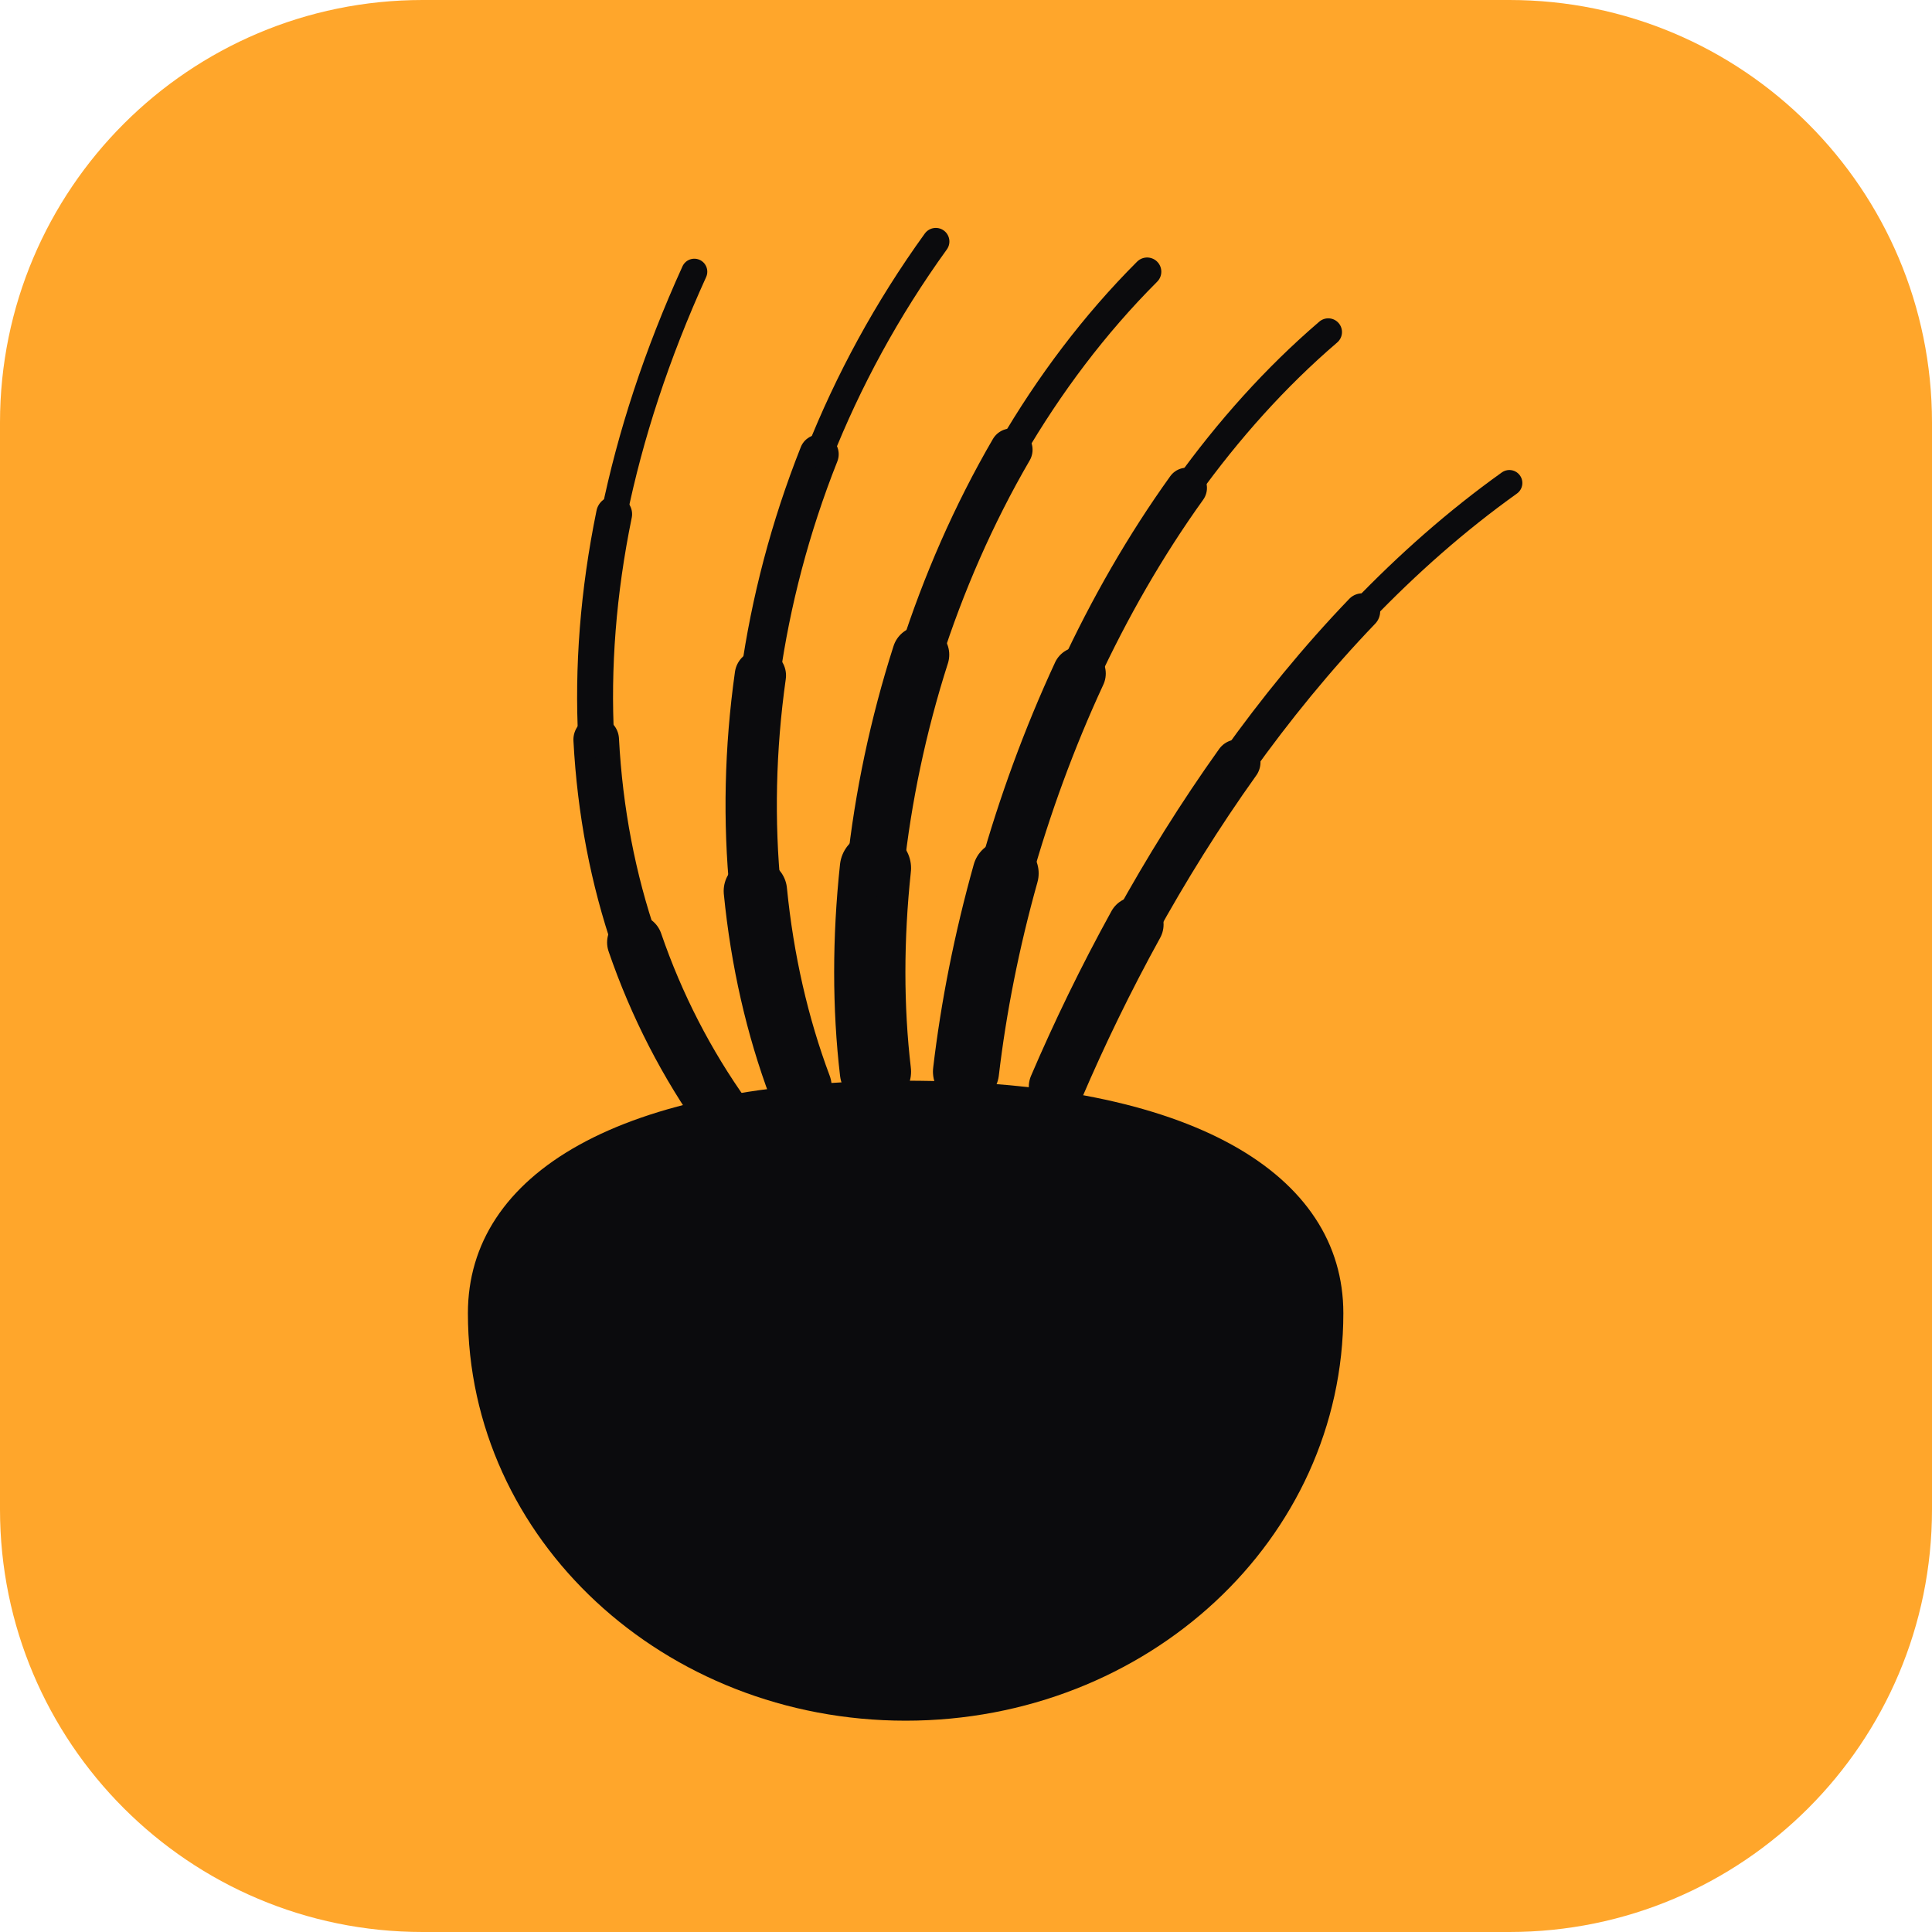
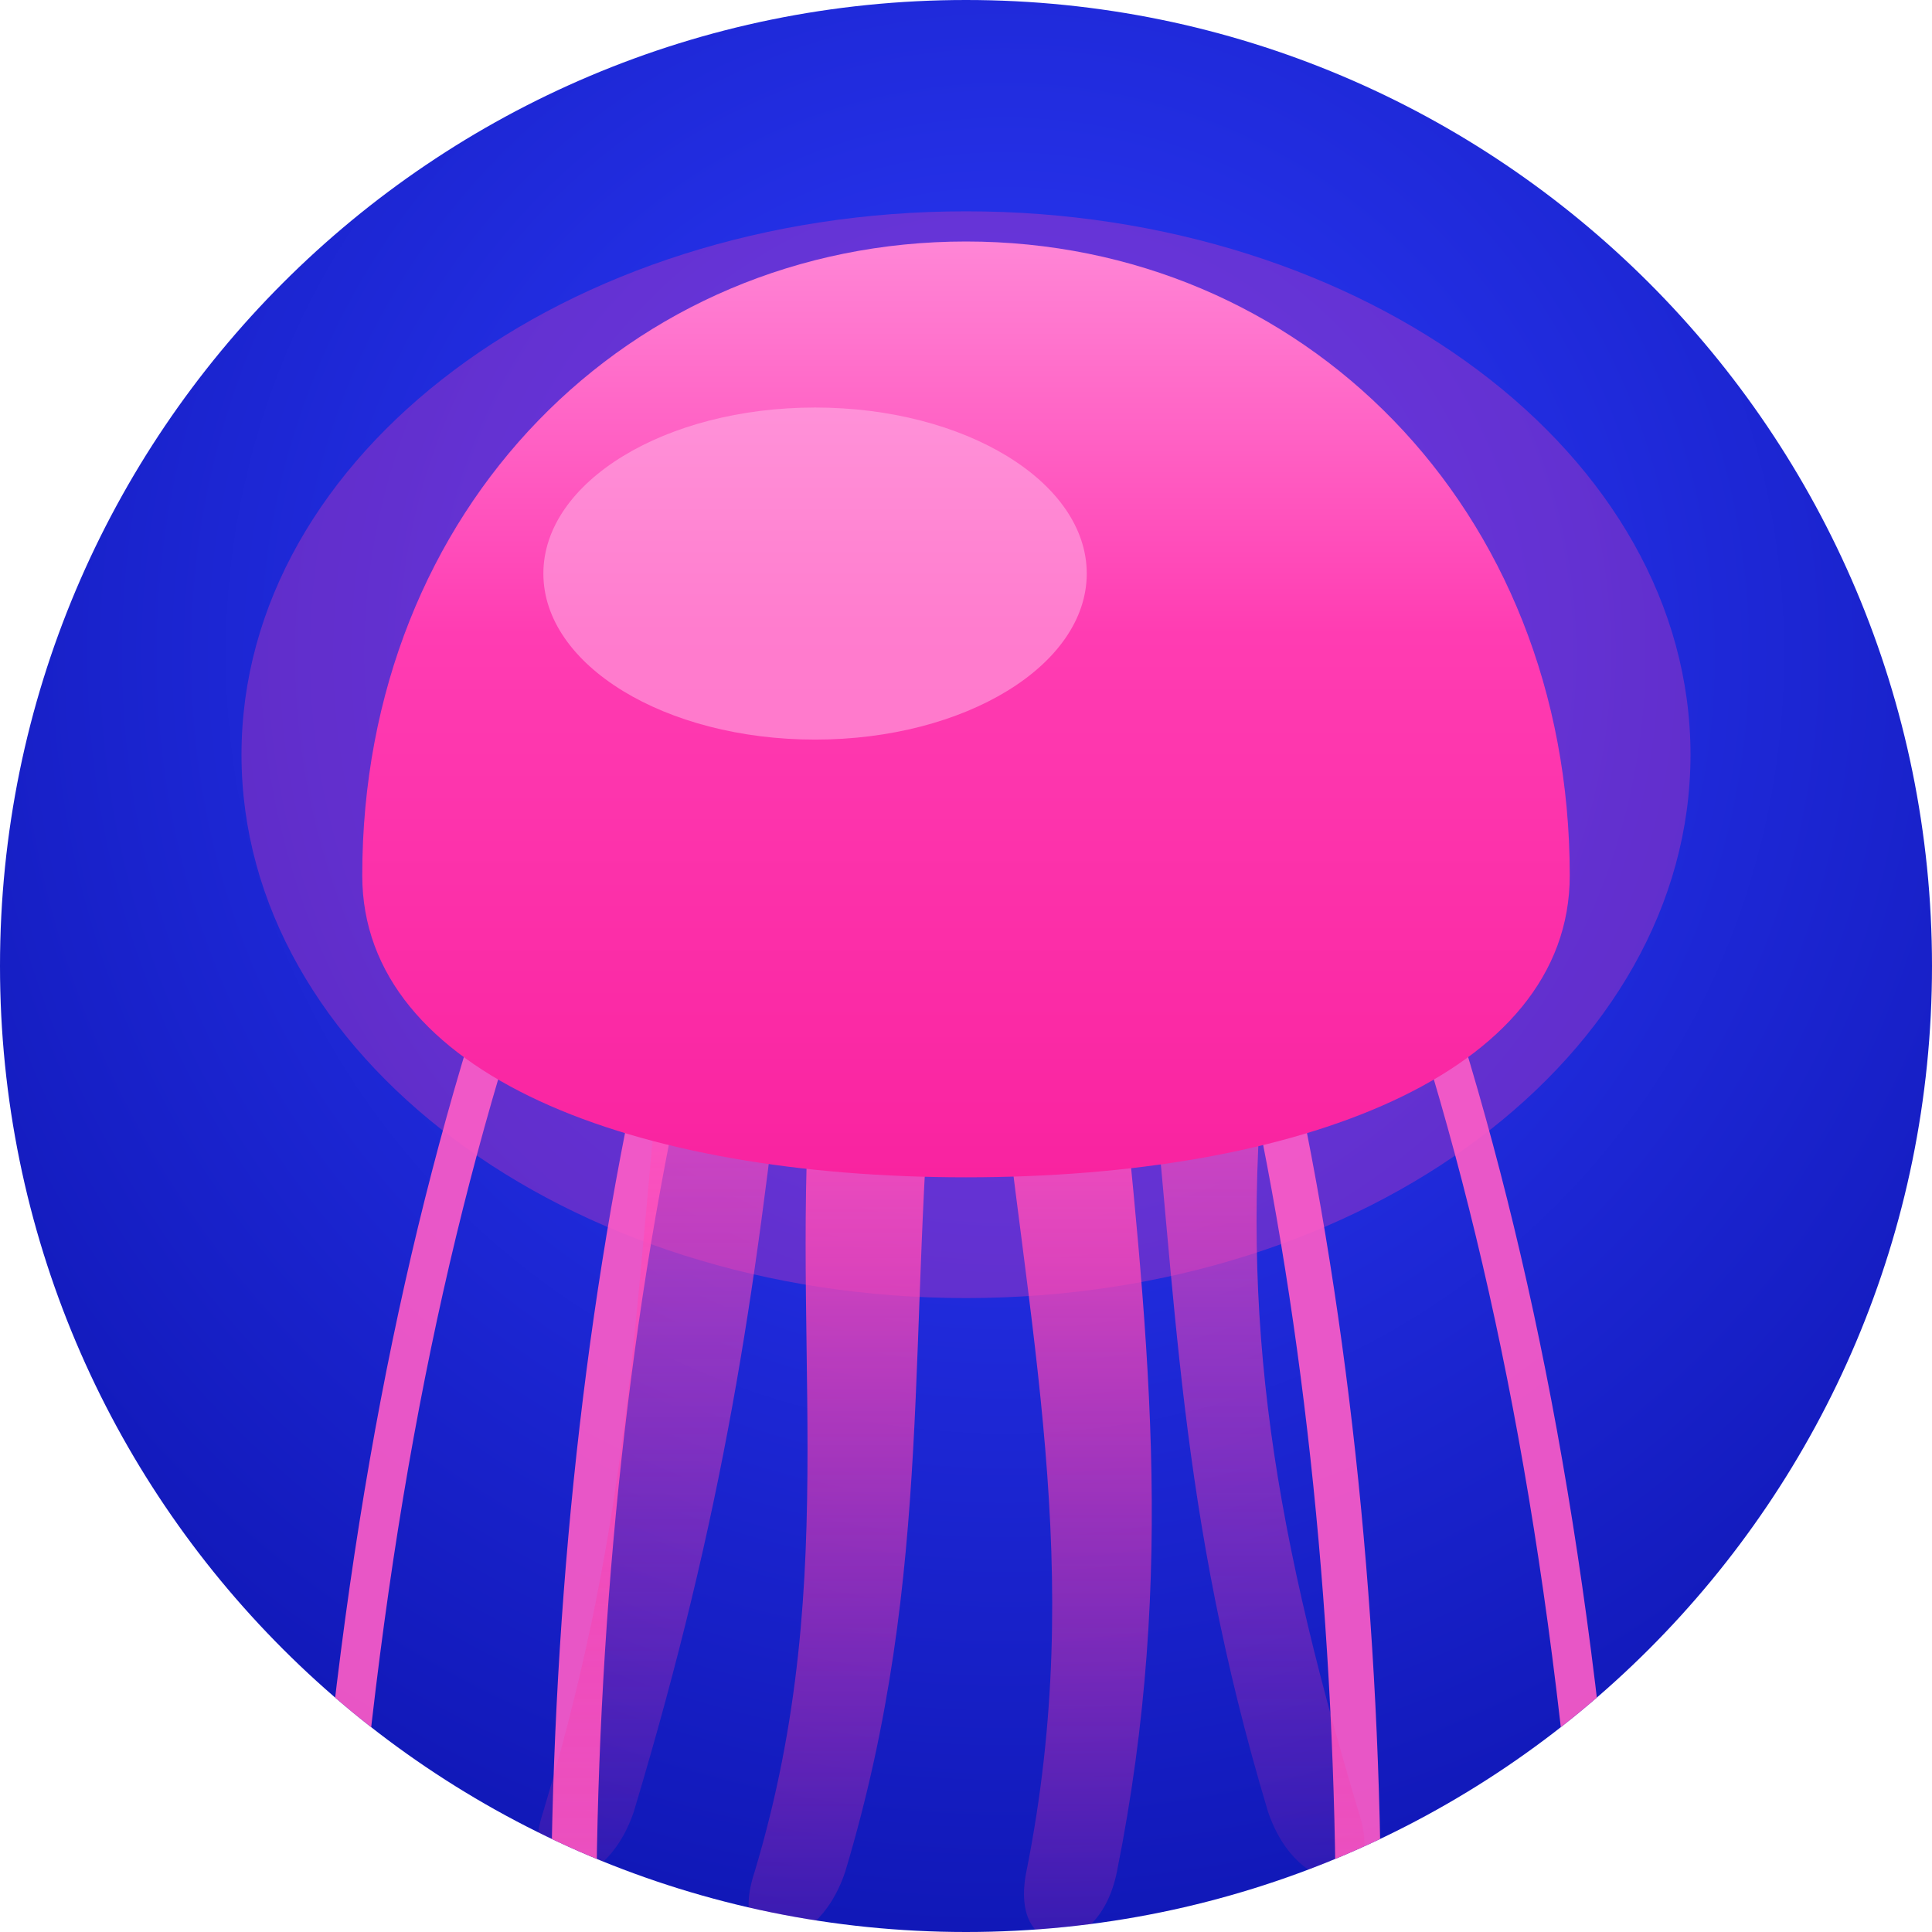
<svg xmlns="http://www.w3.org/2000/svg" viewBox="0 0 64 64" role="img" aria-label="GhostlyActive">
-   <rect width="64" height="64" rx="14" fill="#ffa62b" />
-   <g fill="none" stroke="#0b0b0d" stroke-linecap="round">
-     <path d="M24 37C22.75 35.25 21.75 33.312 21.031 31.219" stroke-width="1.84" />
-     <path d="M21.031 31.219C20.312 29.125 19.875 26.875 19.75 24.5" stroke-width="1.51" />
-     <path d="M19.75 24.5C19.625 22.125 19.812 19.625 20.344 17.031" stroke-width="1.19" />
-     <path d="M20.344 17.031C20.875 14.438 21.75 11.75 23 9" stroke-width="0.86" />
-     <path d="M26.5 36C25.75 34 25.25 31.812 25.023 29.516" stroke-width="2.10" />
-     <path d="M25.023 29.516C24.797 27.219 24.844 24.812 25.188 22.375" stroke-width="1.70" />
-     <path d="M25.188 22.375C25.531 19.938 26.172 17.469 27.133 15.047" stroke-width="1.30" />
-     <path d="M27.133 15.047C28.094 12.625 29.375 10.25 31 8" stroke-width="0.90" />
-     <path d="M29 35.5C28.75 33.375 28.75 31.094 29 28.758" stroke-width="2.36" />
-     <path d="M29 28.758C29.25 26.422 29.75 24.031 30.5 21.688" stroke-width="1.89" />
-     <path d="M30.5 21.688C31.25 19.344 32.25 17.047 33.5 14.898" stroke-width="1.41" />
-     <path d="M33.5 14.898C34.75 12.75 36.25 10.75 38 9" stroke-width="0.94" />
-     <path d="M32 35.5C32.25 33.375 32.688 31.156 33.312 28.93" stroke-width="2.19" />
-     <path d="M33.312 28.93C33.938 26.703 34.75 24.469 35.75 22.312" stroke-width="1.76" />
-     <path d="M35.75 22.312C36.75 20.156 37.938 18.078 39.312 16.164" stroke-width="1.34" />
-     <path d="M39.312 16.164C40.688 14.25 42.25 12.5 44 11" stroke-width="0.91" />
-     <path d="M35 36C35.75 34.25 36.625 32.438 37.625 30.625" stroke-width="1.84" />
-     <path d="M37.625 30.625C38.625 28.812 39.75 27 41 25.25" stroke-width="1.51" />
-     <path d="M41 25.25C42.25 23.5 43.625 21.812 45.125 20.25" stroke-width="1.19" />
-     <path d="M45.125 20.25C46.625 18.688 48.25 17.25 50 16" stroke-width="0.86" />
+   <defs>
+     <radialGradient id="sea" cx="52%" cy="34%" r="80%">
+       <stop offset="0" stop-color="#2f3dff" />
+       <stop offset="1" stop-color="#0a10a8" />
+     </radialGradient>
+     <linearGradient id="bell" x1="0" y1="0" x2="0" y2="1">
+       <stop offset="0" stop-color="#ff86d6" />
+       <stop offset="0.42" stop-color="#ff3cb2" />
+       <stop offset="1" stop-color="#f923a0" />
+     </linearGradient>
+     <linearGradient id="arms" x1="0" y1="0" x2="0" y2="1">
+       <stop offset="0" stop-color="#ff54c0" />
+       <stop offset="1" stop-color="#ff2a9a" stop-opacity="0.15" />
+     </linearGradient>
+     <clipPath id="disc">
+       <circle cx="32" cy="32" r="32" />
+     </clipPath>
+   </defs>
+   <g clip-path="url(#disc)">
+     <rect width="64" height="64" fill="url(#sea)" />
+     <ellipse cx="32" cy="25" rx="24" ry="18" fill="#ff3cb2" opacity="0.3" />
+     <g fill="none" stroke="#ff5cc6" stroke-linecap="round" opacity="0.9">
+       <path d="M17 32C14 41 12 51 11 64" stroke-width="1.3" />
+       <path d="M22 35C20 44 19 54 19 64" stroke-width="1.5" />
+       <path d="M42 35C44 44 45 54 45 64" stroke-width="1.5" />
+       <path d="M47 32C50 41 52 51 53 64" stroke-width="1.3" />
+     </g>
+     <path d="M27 34C26 44 28 52 25 62 24 65 27 65 28 62 31 52 30 44 31 34Z" fill="url(#arms)" />
+     <path d="M33 34C34 44 36 52 34 62 33.4 65 36.4 65 37 62 39 52 38 44 37 34Z" fill="url(#arms)" />
+     <path d="M22 34C21 43 21 50 18 60 17 63 20 63 21 60 24 50 25 43 26 34Z" fill="url(#arms)" opacity="0.75" />
+     <path d="M38 34C39 43 39 50 42 60 43 63 46 63 45 60 42 50 41 43 42 34Z" fill="url(#arms)" opacity="0.75" />
+     <path d="M12 29C12 16.8 20.9 8 32 8s20 8.8 20 21c0 6.6-9 10-20 10s-20-3.4-20-10Z" fill="url(#bell)" />
+     <ellipse cx="27" cy="19" rx="9" ry="5.5" fill="#ffbbea" opacity="0.5" />
  </g>
-   <path fill="#0b0b0d" d="M30 57c-8 0-14.5-6-14.5-13.5 0-4.6 5-7.7 14.5-7.7s14.5 3.1 14.5 7.7C44.5 51 38 57 30 57Z" />
</svg>
